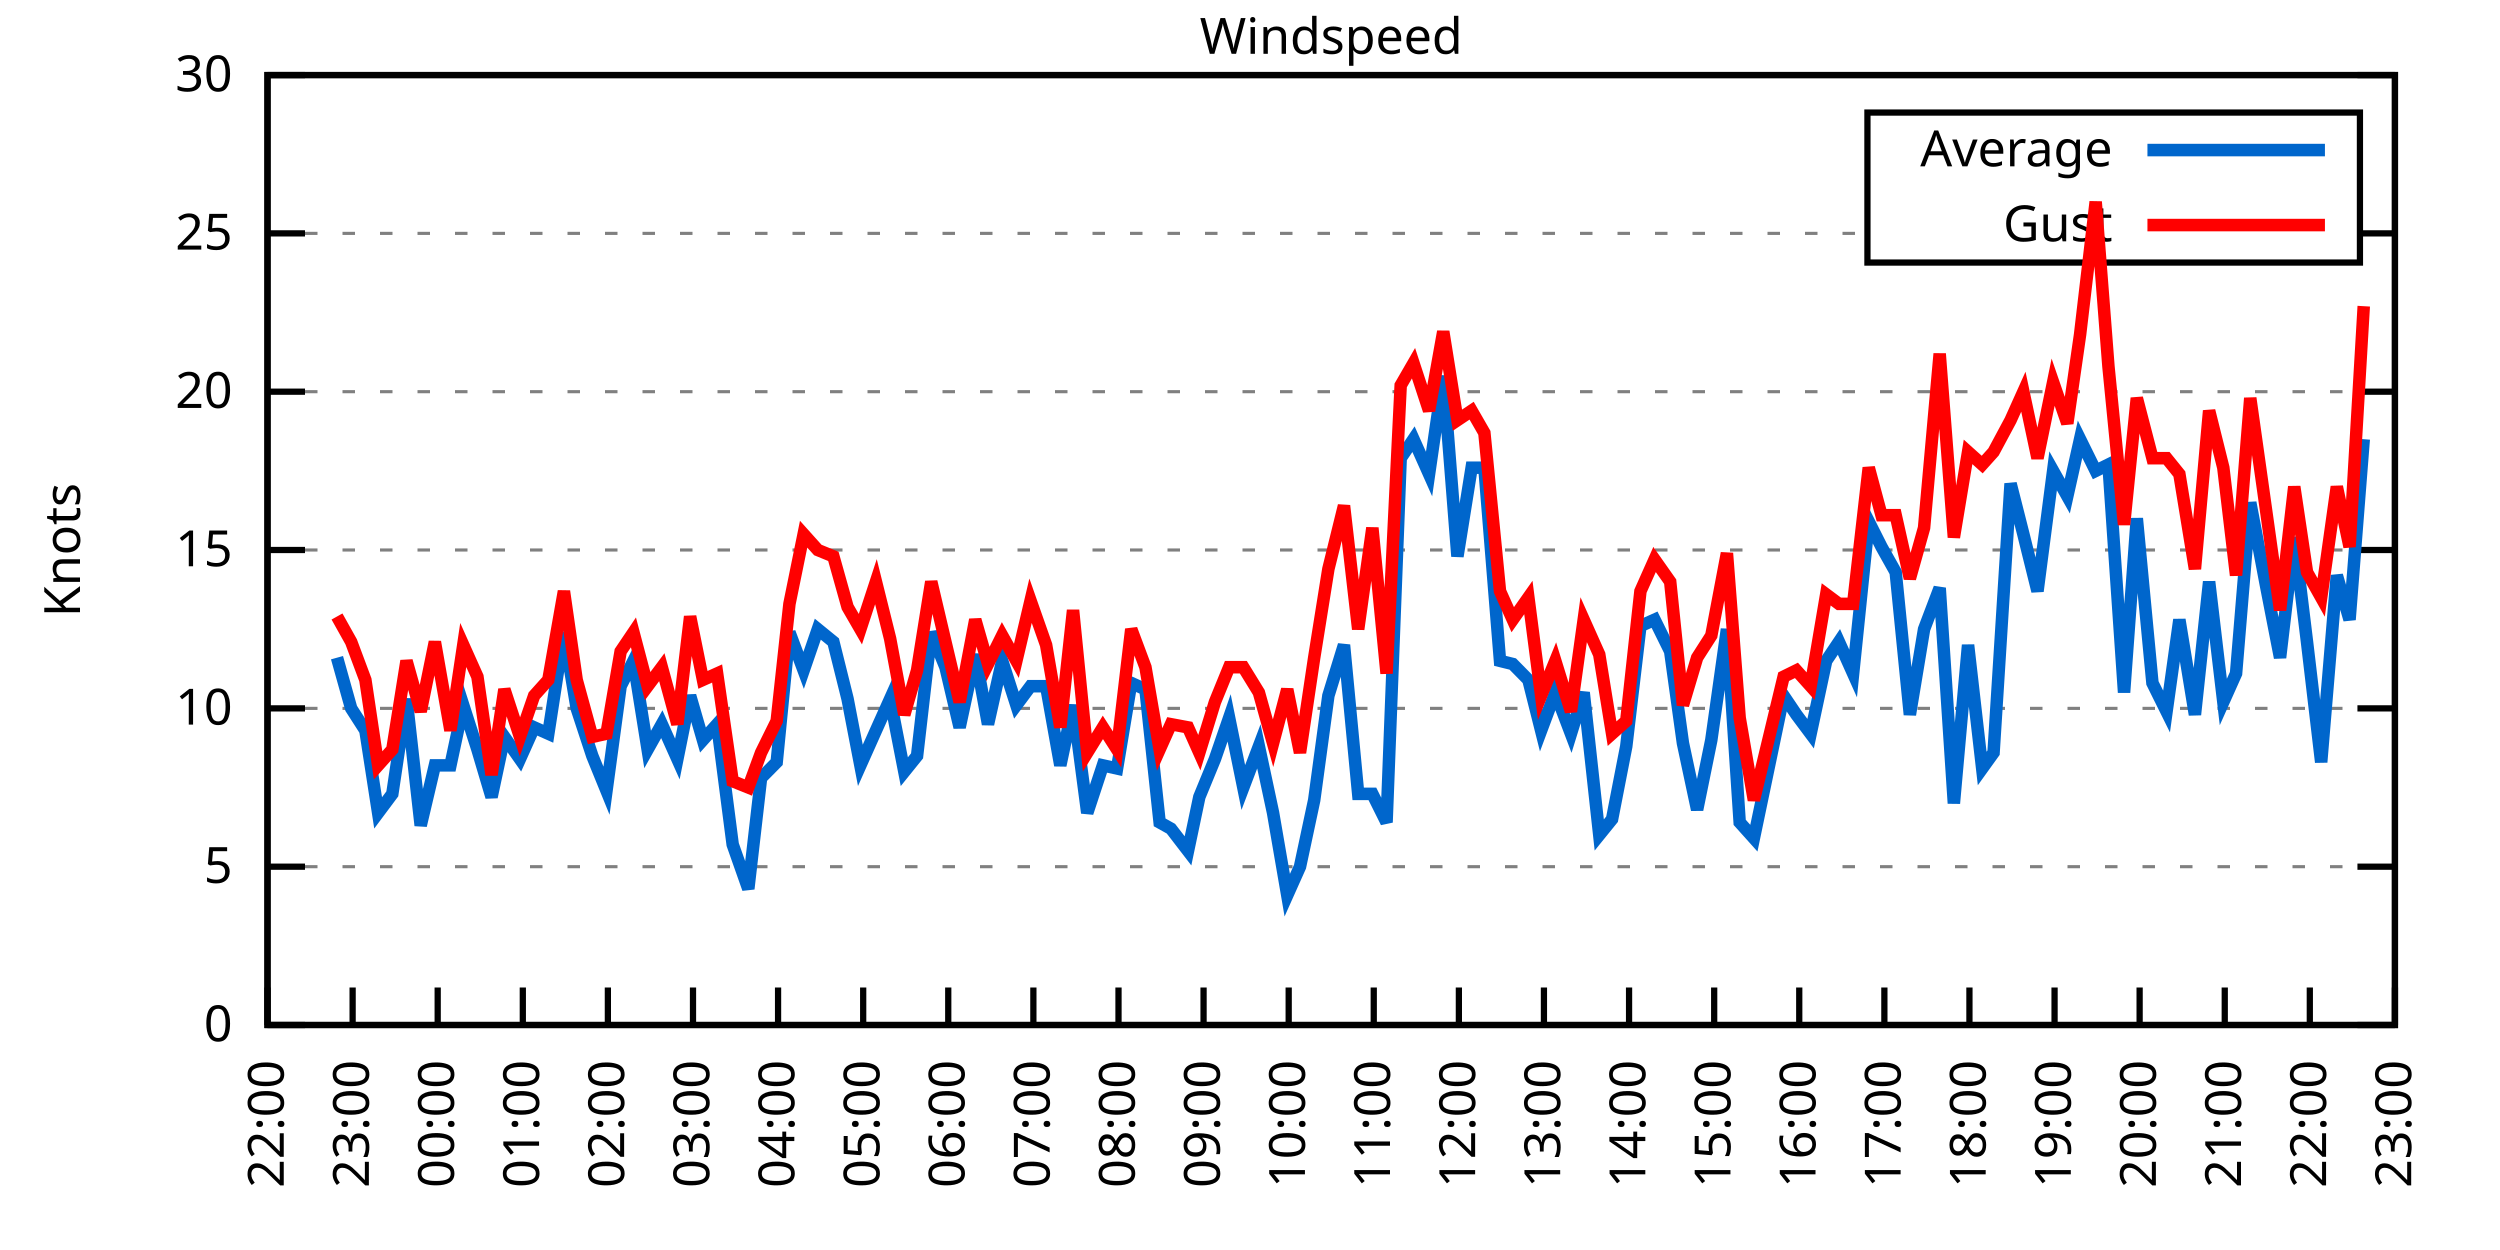
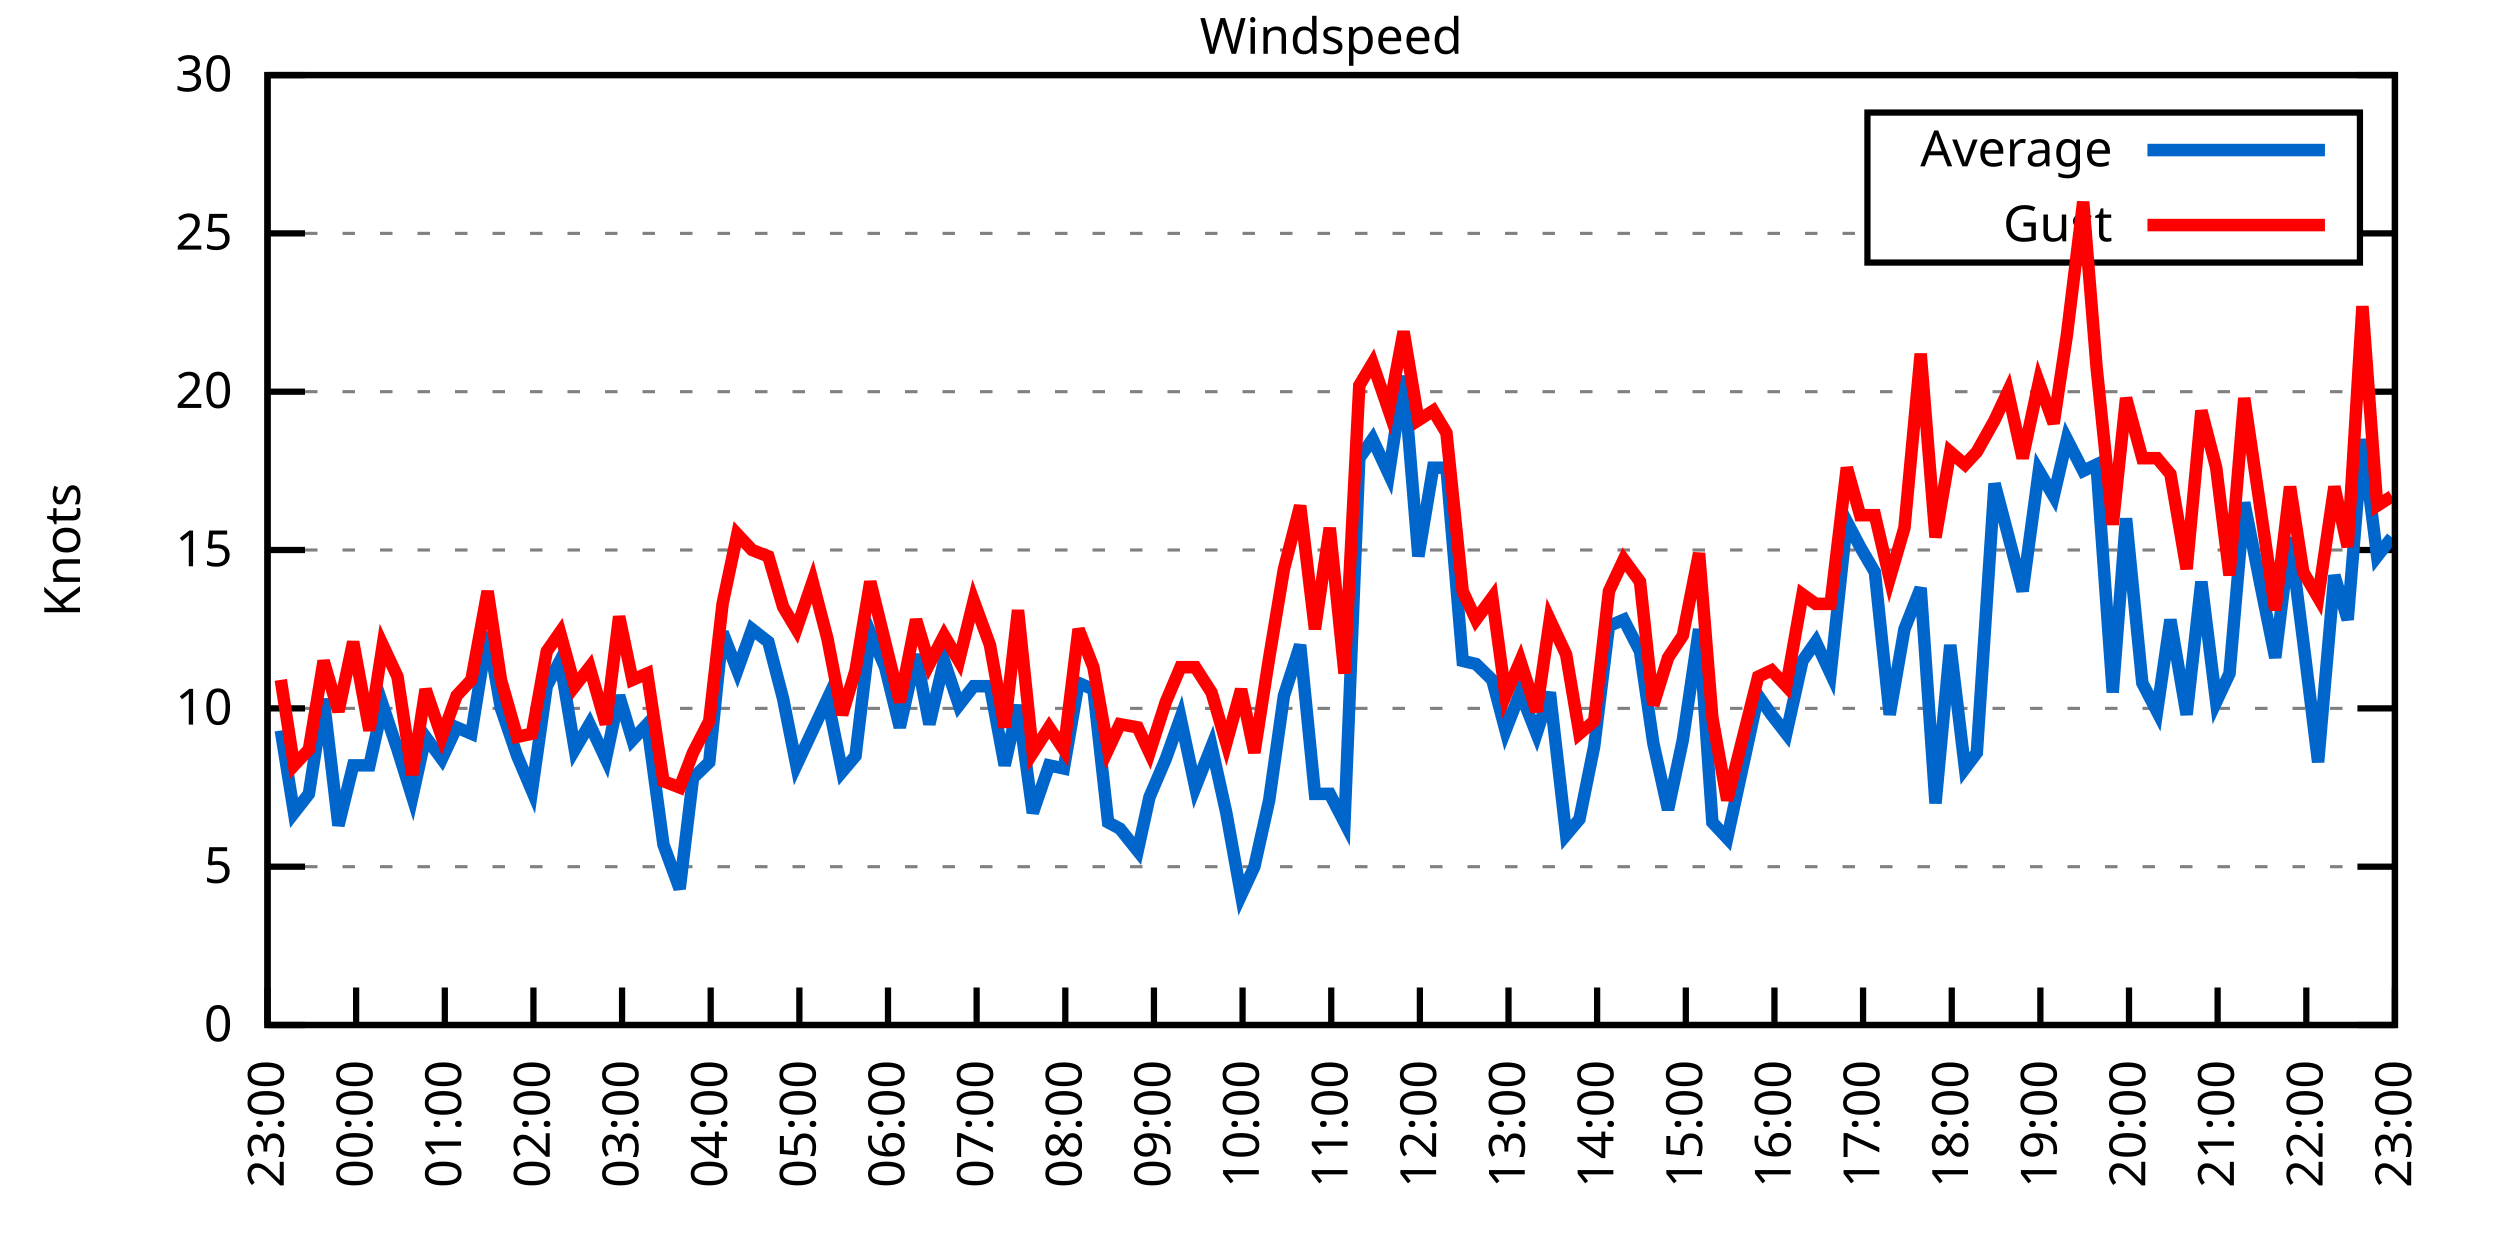
<svg xmlns="http://www.w3.org/2000/svg" xmlns:xlink="http://www.w3.org/1999/xlink" width="400" height="200" viewBox="0 0 400 200">
  <g id="gnuplot_canvas">
    <rect x="0" y="0" width="400" height="200" fill="none" />
    <defs>
      <circle id="gpDot" r="0.5" stroke-width="0.5" stroke="currentColor" />
      <path id="gpPt0" stroke-width="0.333" stroke="currentColor" d="M-1,0 h2 M0,-1 v2" />
      <path id="gpPt1" stroke-width="0.333" stroke="currentColor" d="M-1,-1 L1,1 M1,-1 L-1,1" />
      <path id="gpPt2" stroke-width="0.333" stroke="currentColor" d="M-1,0 L1,0 M0,-1 L0,1 M-1,-1 L1,1 M-1,1 L1,-1" />
      <rect id="gpPt3" stroke-width="0.333" stroke="currentColor" x="-1" y="-1" width="2" height="2" />
      <rect id="gpPt4" stroke-width="0.333" stroke="currentColor" fill="currentColor" x="-1" y="-1" width="2" height="2" />
      <circle id="gpPt5" stroke-width="0.333" stroke="currentColor" cx="0" cy="0" r="1" />
      <use xlink:href="#gpPt5" id="gpPt6" fill="currentColor" stroke="none" />
      <path id="gpPt7" stroke-width="0.333" stroke="currentColor" d="M0,-1.33 L-1.33,0.67 L1.33,0.67 z" />
      <use xlink:href="#gpPt7" id="gpPt8" fill="currentColor" stroke="none" />
      <use xlink:href="#gpPt7" id="gpPt9" stroke="currentColor" transform="rotate(180)" />
      <use xlink:href="#gpPt9" id="gpPt10" fill="currentColor" stroke="none" />
      <use xlink:href="#gpPt3" id="gpPt11" stroke="currentColor" transform="rotate(45)" />
      <use xlink:href="#gpPt11" id="gpPt12" fill="currentColor" stroke="none" />
      <path id="gpPt13" stroke-width="0.333" stroke="currentColor" d="M0,1.330 L1.265,0.411 L0.782,-1.067 L-0.782,-1.076 L-1.265,0.411 z" />
      <use xlink:href="#gpPt13" id="gpPt14" fill="currentColor" stroke="none" />
      <filter id="textbox" filterUnits="objectBoundingBox" x="0" y="0" height="1" width="1">
        <feFlood flood-color="white" flood-opacity="1" result="bgnd" />
        <feComposite in="SourceGraphic" in2="bgnd" operator="atop" />
      </filter>
      <filter id="greybox" filterUnits="objectBoundingBox" x="0" y="0" height="1" width="1">
        <feFlood flood-color="lightgrey" flood-opacity="1" result="grey" />
        <feComposite in="SourceGraphic" in2="grey" operator="atop" />
      </filter>
    </defs>
    <g fill="none" color="white" stroke="currentColor" stroke-width="1.00" stroke-linecap="butt" stroke-linejoin="miter">
</g>
    <g fill="none" color="black" stroke="currentColor" stroke-width="1.00" stroke-linecap="butt" stroke-linejoin="miter">
      <g stroke="none" shape-rendering="crispEdges">
        <polygon fill="rgb(255, 255, 255)" points="42.80,164.00 383.18,164.00 383.18,12.02 42.80,12.02 " />
      </g>
    </g>
    <g fill="none" color="black" stroke="currentColor" stroke-width="1.00" stroke-linecap="butt" stroke-linejoin="miter">
</g>
    <g fill="none" color="black" stroke="black" stroke-width="0.50" stroke-linecap="butt" stroke-linejoin="miter">
</g>
    <g fill="none" color="gray" stroke="currentColor" stroke-width="0.50" stroke-linecap="butt" stroke-linejoin="miter">
      <path stroke="gray" stroke-dasharray="2,4" class="gridline" d="M42.80,164.00 L383.19,164.00  " />
    </g>
    <g fill="none" color="gray" stroke="gray" stroke-width="1.00" stroke-linecap="butt" stroke-linejoin="miter">
</g>
    <g fill="none" color="black" stroke="currentColor" stroke-width="1.00" stroke-linecap="butt" stroke-linejoin="miter">
      <path stroke="black" d="M42.80,164.00 L48.80,164.00 M383.19,164.00 L377.19,164.00  " />
      <g transform="translate(37.20,166.60)" stroke="none" fill="black" font-family="Sans" font-size="8.00" text-anchor="end">
        <text>
          <tspan font-family="Sans"> 0</tspan>
        </text>
      </g>
    </g>
    <g fill="none" color="black" stroke="currentColor" stroke-width="1.00" stroke-linecap="butt" stroke-linejoin="miter">
</g>
    <g fill="none" color="black" stroke="black" stroke-width="0.50" stroke-linecap="butt" stroke-linejoin="miter">
</g>
    <g fill="none" color="gray" stroke="currentColor" stroke-width="0.50" stroke-linecap="butt" stroke-linejoin="miter">
      <path stroke="gray" stroke-dasharray="2,4" class="gridline" d="M42.80,138.67 L383.19,138.67  " />
    </g>
    <g fill="none" color="gray" stroke="gray" stroke-width="1.00" stroke-linecap="butt" stroke-linejoin="miter">
</g>
    <g fill="none" color="black" stroke="currentColor" stroke-width="1.00" stroke-linecap="butt" stroke-linejoin="miter">
      <path stroke="black" d="M42.80,138.67 L48.80,138.67 M383.19,138.67 L377.19,138.67  " />
      <g transform="translate(37.20,141.27)" stroke="none" fill="black" font-family="Sans" font-size="8.00" text-anchor="end">
        <text>
          <tspan font-family="Sans"> 5</tspan>
        </text>
      </g>
    </g>
    <g fill="none" color="black" stroke="currentColor" stroke-width="1.00" stroke-linecap="butt" stroke-linejoin="miter">
</g>
    <g fill="none" color="black" stroke="black" stroke-width="0.50" stroke-linecap="butt" stroke-linejoin="miter">
</g>
    <g fill="none" color="gray" stroke="currentColor" stroke-width="0.50" stroke-linecap="butt" stroke-linejoin="miter">
      <path stroke="gray" stroke-dasharray="2,4" class="gridline" d="M42.80,113.34 L383.19,113.34  " />
    </g>
    <g fill="none" color="gray" stroke="gray" stroke-width="1.00" stroke-linecap="butt" stroke-linejoin="miter">
</g>
    <g fill="none" color="black" stroke="currentColor" stroke-width="1.00" stroke-linecap="butt" stroke-linejoin="miter">
      <path stroke="black" d="M42.80,113.34 L48.80,113.34 M383.19,113.34 L377.19,113.34  " />
      <g transform="translate(37.20,115.94)" stroke="none" fill="black" font-family="Sans" font-size="8.00" text-anchor="end">
        <text>
          <tspan font-family="Sans"> 10</tspan>
        </text>
      </g>
    </g>
    <g fill="none" color="black" stroke="currentColor" stroke-width="1.00" stroke-linecap="butt" stroke-linejoin="miter">
</g>
    <g fill="none" color="black" stroke="black" stroke-width="0.50" stroke-linecap="butt" stroke-linejoin="miter">
</g>
    <g fill="none" color="gray" stroke="currentColor" stroke-width="0.50" stroke-linecap="butt" stroke-linejoin="miter">
      <path stroke="gray" stroke-dasharray="2,4" class="gridline" d="M42.80,88.00 L383.19,88.00  " />
    </g>
    <g fill="none" color="gray" stroke="gray" stroke-width="1.00" stroke-linecap="butt" stroke-linejoin="miter">
</g>
    <g fill="none" color="black" stroke="currentColor" stroke-width="1.00" stroke-linecap="butt" stroke-linejoin="miter">
      <path stroke="black" d="M42.80,88.00 L48.80,88.00 M383.19,88.00 L377.19,88.00  " />
      <g transform="translate(37.20,90.60)" stroke="none" fill="black" font-family="Sans" font-size="8.00" text-anchor="end">
        <text>
          <tspan font-family="Sans"> 15</tspan>
        </text>
      </g>
    </g>
    <g fill="none" color="black" stroke="currentColor" stroke-width="1.00" stroke-linecap="butt" stroke-linejoin="miter">
</g>
    <g fill="none" color="black" stroke="black" stroke-width="0.50" stroke-linecap="butt" stroke-linejoin="miter">
</g>
    <g fill="none" color="gray" stroke="currentColor" stroke-width="0.50" stroke-linecap="butt" stroke-linejoin="miter">
      <path stroke="gray" stroke-dasharray="2,4" class="gridline" d="M42.80,62.67 L383.19,62.67  " />
    </g>
    <g fill="none" color="gray" stroke="gray" stroke-width="1.00" stroke-linecap="butt" stroke-linejoin="miter">
</g>
    <g fill="none" color="black" stroke="currentColor" stroke-width="1.00" stroke-linecap="butt" stroke-linejoin="miter">
      <path stroke="black" d="M42.80,62.67 L48.80,62.67 M383.19,62.67 L377.19,62.67  " />
      <g transform="translate(37.20,65.27)" stroke="none" fill="black" font-family="Sans" font-size="8.00" text-anchor="end">
        <text>
          <tspan font-family="Sans"> 20</tspan>
        </text>
      </g>
    </g>
    <g fill="none" color="black" stroke="currentColor" stroke-width="1.00" stroke-linecap="butt" stroke-linejoin="miter">
</g>
    <g fill="none" color="black" stroke="black" stroke-width="0.50" stroke-linecap="butt" stroke-linejoin="miter">
</g>
    <g fill="none" color="gray" stroke="currentColor" stroke-width="0.50" stroke-linecap="butt" stroke-linejoin="miter">
      <path stroke="gray" stroke-dasharray="2,4" class="gridline" d="M42.80,37.34 L298.79,37.34 M377.59,37.34 L383.19,37.34  " />
    </g>
    <g fill="none" color="gray" stroke="gray" stroke-width="1.00" stroke-linecap="butt" stroke-linejoin="miter">
</g>
    <g fill="none" color="black" stroke="currentColor" stroke-width="1.00" stroke-linecap="butt" stroke-linejoin="miter">
      <path stroke="black" d="M42.80,37.34 L48.80,37.34 M383.19,37.34 L377.19,37.34  " />
      <g transform="translate(37.20,39.94)" stroke="none" fill="black" font-family="Sans" font-size="8.00" text-anchor="end">
        <text>
          <tspan font-family="Sans"> 25</tspan>
        </text>
      </g>
    </g>
    <g fill="none" color="black" stroke="currentColor" stroke-width="1.00" stroke-linecap="butt" stroke-linejoin="miter">
</g>
    <g fill="none" color="black" stroke="black" stroke-width="0.50" stroke-linecap="butt" stroke-linejoin="miter">
</g>
    <g fill="none" color="gray" stroke="currentColor" stroke-width="0.50" stroke-linecap="butt" stroke-linejoin="miter">
      <path stroke="gray" stroke-dasharray="2,4" class="gridline" d="M42.80,12.01 L383.19,12.01  " />
    </g>
    <g fill="none" color="gray" stroke="gray" stroke-width="1.00" stroke-linecap="butt" stroke-linejoin="miter">
</g>
    <g fill="none" color="black" stroke="currentColor" stroke-width="1.00" stroke-linecap="butt" stroke-linejoin="miter">
      <path stroke="black" d="M42.80,12.01 L48.80,12.01 M383.19,12.01 L377.19,12.01  " />
      <g transform="translate(37.20,14.61)" stroke="none" fill="black" font-family="Sans" font-size="8.00" text-anchor="end">
        <text>
          <tspan font-family="Sans"> 30</tspan>
        </text>
      </g>
    </g>
    <g fill="none" color="black" stroke="currentColor" stroke-width="1.00" stroke-linecap="butt" stroke-linejoin="miter">
      <path stroke="black" d="M42.80,164.00 L42.80,158.00  " />
      <g transform="translate(45.40,169.60) rotate(270.00)" stroke="none" fill="black" font-family="Sans" font-size="8.00" text-anchor="end">
        <text>
-           <tspan font-family="Sans">22:00</tspan>
-         </text>
-       </g>
-     </g>
-     <g fill="none" color="black" stroke="currentColor" stroke-width="1.00" stroke-linecap="butt" stroke-linejoin="miter">
-       <path stroke="black" d="M56.42,164.00 L56.42,158.00  " />
-       <g transform="translate(59.02,169.60) rotate(270.00)" stroke="none" fill="black" font-family="Sans" font-size="8.00" text-anchor="end">
-         <text>
          <tspan font-family="Sans">23:00</tspan>
        </text>
      </g>
    </g>
    <g fill="none" color="black" stroke="currentColor" stroke-width="1.00" stroke-linecap="butt" stroke-linejoin="miter">
-       <path stroke="black" d="M70.03,164.00 L70.03,158.00  " />
-       <g transform="translate(72.63,169.60) rotate(270.00)" stroke="none" fill="black" font-family="Sans" font-size="8.00" text-anchor="end">
+       <path stroke="black" d="M56.98,164.00 L56.98,158.00  " />
+       <g transform="translate(59.58,169.60) rotate(270.00)" stroke="none" fill="black" font-family="Sans" font-size="8.00" text-anchor="end">
        <text>
          <tspan font-family="Sans">00:00</tspan>
        </text>
      </g>
    </g>
    <g fill="none" color="black" stroke="currentColor" stroke-width="1.00" stroke-linecap="butt" stroke-linejoin="miter">
-       <path stroke="black" d="M83.65,164.00 L83.65,158.00  " />
-       <g transform="translate(86.25,169.60) rotate(270.00)" stroke="none" fill="black" font-family="Sans" font-size="8.00" text-anchor="end">
+       <path stroke="black" d="M71.17,164.00 L71.17,158.00  " />
+       <g transform="translate(73.77,169.60) rotate(270.00)" stroke="none" fill="black" font-family="Sans" font-size="8.00" text-anchor="end">
        <text>
          <tspan font-family="Sans">01:00</tspan>
        </text>
      </g>
    </g>
    <g fill="none" color="black" stroke="currentColor" stroke-width="1.00" stroke-linecap="butt" stroke-linejoin="miter">
-       <path stroke="black" d="M97.26,164.00 L97.26,158.00  " />
-       <g transform="translate(99.86,169.60) rotate(270.00)" stroke="none" fill="black" font-family="Sans" font-size="8.00" text-anchor="end">
+       <path stroke="black" d="M85.35,164.00 L85.35,158.00  " />
+       <g transform="translate(87.95,169.60) rotate(270.00)" stroke="none" fill="black" font-family="Sans" font-size="8.00" text-anchor="end">
        <text>
          <tspan font-family="Sans">02:00</tspan>
        </text>
      </g>
    </g>
    <g fill="none" color="black" stroke="currentColor" stroke-width="1.00" stroke-linecap="butt" stroke-linejoin="miter">
-       <path stroke="black" d="M110.88,164.00 L110.88,158.00  " />
-       <g transform="translate(113.48,169.60) rotate(270.00)" stroke="none" fill="black" font-family="Sans" font-size="8.00" text-anchor="end">
+       <path stroke="black" d="M99.53,164.00 L99.53,158.00  " />
+       <g transform="translate(102.13,169.60) rotate(270.00)" stroke="none" fill="black" font-family="Sans" font-size="8.00" text-anchor="end">
        <text>
          <tspan font-family="Sans">03:00</tspan>
        </text>
      </g>
    </g>
    <g fill="none" color="black" stroke="currentColor" stroke-width="1.00" stroke-linecap="butt" stroke-linejoin="miter">
-       <path stroke="black" d="M124.49,164.00 L124.49,158.00  " />
-       <g transform="translate(127.09,169.60) rotate(270.00)" stroke="none" fill="black" font-family="Sans" font-size="8.00" text-anchor="end">
+       <path stroke="black" d="M113.71,164.00 L113.71,158.00  " />
+       <g transform="translate(116.31,169.60) rotate(270.00)" stroke="none" fill="black" font-family="Sans" font-size="8.00" text-anchor="end">
        <text>
          <tspan font-family="Sans">04:00</tspan>
        </text>
      </g>
    </g>
    <g fill="none" color="black" stroke="currentColor" stroke-width="1.00" stroke-linecap="butt" stroke-linejoin="miter">
-       <path stroke="black" d="M138.11,164.00 L138.11,158.00  " />
-       <g transform="translate(140.71,169.60) rotate(270.00)" stroke="none" fill="black" font-family="Sans" font-size="8.00" text-anchor="end">
+       <path stroke="black" d="M127.90,164.00 L127.90,158.00  " />
+       <g transform="translate(130.50,169.60) rotate(270.00)" stroke="none" fill="black" font-family="Sans" font-size="8.00" text-anchor="end">
        <text>
          <tspan font-family="Sans">05:00</tspan>
        </text>
      </g>
    </g>
    <g fill="none" color="black" stroke="currentColor" stroke-width="1.00" stroke-linecap="butt" stroke-linejoin="miter">
-       <path stroke="black" d="M151.72,164.00 L151.72,158.00  " />
-       <g transform="translate(154.32,169.60) rotate(270.00)" stroke="none" fill="black" font-family="Sans" font-size="8.00" text-anchor="end">
+       <path stroke="black" d="M142.08,164.00 L142.08,158.00  " />
+       <g transform="translate(144.68,169.60) rotate(270.00)" stroke="none" fill="black" font-family="Sans" font-size="8.00" text-anchor="end">
        <text>
          <tspan font-family="Sans">06:00</tspan>
        </text>
      </g>
    </g>
    <g fill="none" color="black" stroke="currentColor" stroke-width="1.00" stroke-linecap="butt" stroke-linejoin="miter">
-       <path stroke="black" d="M165.34,164.00 L165.34,158.00  " />
-       <g transform="translate(167.94,169.60) rotate(270.00)" stroke="none" fill="black" font-family="Sans" font-size="8.00" text-anchor="end">
+       <path stroke="black" d="M156.26,164.00 L156.26,158.00  " />
+       <g transform="translate(158.86,169.60) rotate(270.00)" stroke="none" fill="black" font-family="Sans" font-size="8.00" text-anchor="end">
        <text>
          <tspan font-family="Sans">07:00</tspan>
        </text>
      </g>
    </g>
    <g fill="none" color="black" stroke="currentColor" stroke-width="1.00" stroke-linecap="butt" stroke-linejoin="miter">
-       <path stroke="black" d="M178.96,164.00 L178.96,158.00  " />
-       <g transform="translate(181.56,169.60) rotate(270.00)" stroke="none" fill="black" font-family="Sans" font-size="8.00" text-anchor="end">
+       <path stroke="black" d="M170.45,164.00 L170.45,158.00  " />
+       <g transform="translate(173.05,169.60) rotate(270.00)" stroke="none" fill="black" font-family="Sans" font-size="8.00" text-anchor="end">
        <text>
          <tspan font-family="Sans">08:00</tspan>
        </text>
      </g>
    </g>
    <g fill="none" color="black" stroke="currentColor" stroke-width="1.00" stroke-linecap="butt" stroke-linejoin="miter">
-       <path stroke="black" d="M192.57,164.00 L192.57,158.00  " />
-       <g transform="translate(195.17,169.60) rotate(270.00)" stroke="none" fill="black" font-family="Sans" font-size="8.00" text-anchor="end">
+       <path stroke="black" d="M184.63,164.00 L184.63,158.00  " />
+       <g transform="translate(187.23,169.60) rotate(270.00)" stroke="none" fill="black" font-family="Sans" font-size="8.00" text-anchor="end">
        <text>
          <tspan font-family="Sans">09:00</tspan>
        </text>
      </g>
    </g>
    <g fill="none" color="black" stroke="currentColor" stroke-width="1.00" stroke-linecap="butt" stroke-linejoin="miter">
-       <path stroke="black" d="M206.19,164.00 L206.19,158.00  " />
-       <g transform="translate(208.79,169.60) rotate(270.00)" stroke="none" fill="black" font-family="Sans" font-size="8.00" text-anchor="end">
+       <path stroke="black" d="M198.81,164.00 L198.81,158.00  " />
+       <g transform="translate(201.41,169.60) rotate(270.00)" stroke="none" fill="black" font-family="Sans" font-size="8.00" text-anchor="end">
        <text>
          <tspan font-family="Sans">10:00</tspan>
        </text>
      </g>
    </g>
    <g fill="none" color="black" stroke="currentColor" stroke-width="1.00" stroke-linecap="butt" stroke-linejoin="miter">
-       <path stroke="black" d="M219.80,164.00 L219.80,158.00  " />
-       <g transform="translate(222.40,169.60) rotate(270.00)" stroke="none" fill="black" font-family="Sans" font-size="8.00" text-anchor="end">
+       <path stroke="black" d="M213.00,164.00 L213.00,158.00  " />
+       <g transform="translate(215.60,169.60) rotate(270.00)" stroke="none" fill="black" font-family="Sans" font-size="8.00" text-anchor="end">
        <text>
          <tspan font-family="Sans">11:00</tspan>
        </text>
      </g>
    </g>
    <g fill="none" color="black" stroke="currentColor" stroke-width="1.00" stroke-linecap="butt" stroke-linejoin="miter">
-       <path stroke="black" d="M233.42,164.00 L233.42,158.00  " />
-       <g transform="translate(236.02,169.60) rotate(270.00)" stroke="none" fill="black" font-family="Sans" font-size="8.00" text-anchor="end">
+       <path stroke="black" d="M227.18,164.00 L227.18,158.00  " />
+       <g transform="translate(229.78,169.60) rotate(270.00)" stroke="none" fill="black" font-family="Sans" font-size="8.00" text-anchor="end">
        <text>
          <tspan font-family="Sans">12:00</tspan>
        </text>
      </g>
    </g>
    <g fill="none" color="black" stroke="currentColor" stroke-width="1.00" stroke-linecap="butt" stroke-linejoin="miter">
-       <path stroke="black" d="M247.03,164.00 L247.03,158.00  " />
-       <g transform="translate(249.63,169.60) rotate(270.00)" stroke="none" fill="black" font-family="Sans" font-size="8.00" text-anchor="end">
+       <path stroke="black" d="M241.36,164.00 L241.36,158.00  " />
+       <g transform="translate(243.96,169.60) rotate(270.00)" stroke="none" fill="black" font-family="Sans" font-size="8.00" text-anchor="end">
        <text>
          <tspan font-family="Sans">13:00</tspan>
        </text>
      </g>
    </g>
    <g fill="none" color="black" stroke="currentColor" stroke-width="1.00" stroke-linecap="butt" stroke-linejoin="miter">
-       <path stroke="black" d="M260.65,164.00 L260.65,158.00  " />
-       <g transform="translate(263.25,169.60) rotate(270.00)" stroke="none" fill="black" font-family="Sans" font-size="8.00" text-anchor="end">
+       <path stroke="black" d="M255.54,164.00 L255.54,158.00  " />
+       <g transform="translate(258.14,169.60) rotate(270.00)" stroke="none" fill="black" font-family="Sans" font-size="8.00" text-anchor="end">
        <text>
          <tspan font-family="Sans">14:00</tspan>
        </text>
      </g>
    </g>
    <g fill="none" color="black" stroke="currentColor" stroke-width="1.00" stroke-linecap="butt" stroke-linejoin="miter">
-       <path stroke="black" d="M274.27,164.00 L274.27,158.00  " />
-       <g transform="translate(276.87,169.60) rotate(270.00)" stroke="none" fill="black" font-family="Sans" font-size="8.00" text-anchor="end">
+       <path stroke="black" d="M269.73,164.00 L269.73,158.00  " />
+       <g transform="translate(272.33,169.60) rotate(270.00)" stroke="none" fill="black" font-family="Sans" font-size="8.00" text-anchor="end">
        <text>
          <tspan font-family="Sans">15:00</tspan>
        </text>
      </g>
    </g>
    <g fill="none" color="black" stroke="currentColor" stroke-width="1.00" stroke-linecap="butt" stroke-linejoin="miter">
-       <path stroke="black" d="M287.88,164.00 L287.88,158.00  " />
-       <g transform="translate(290.48,169.60) rotate(270.00)" stroke="none" fill="black" font-family="Sans" font-size="8.00" text-anchor="end">
+       <path stroke="black" d="M283.91,164.00 L283.91,158.00  " />
+       <g transform="translate(286.51,169.60) rotate(270.00)" stroke="none" fill="black" font-family="Sans" font-size="8.00" text-anchor="end">
        <text>
          <tspan font-family="Sans">16:00</tspan>
        </text>
      </g>
    </g>
    <g fill="none" color="black" stroke="currentColor" stroke-width="1.00" stroke-linecap="butt" stroke-linejoin="miter">
-       <path stroke="black" d="M301.50,164.00 L301.50,158.00  " />
-       <g transform="translate(304.10,169.60) rotate(270.00)" stroke="none" fill="black" font-family="Sans" font-size="8.00" text-anchor="end">
+       <path stroke="black" d="M298.09,164.00 L298.09,158.00  " />
+       <g transform="translate(300.69,169.60) rotate(270.00)" stroke="none" fill="black" font-family="Sans" font-size="8.00" text-anchor="end">
        <text>
          <tspan font-family="Sans">17:00</tspan>
        </text>
      </g>
    </g>
    <g fill="none" color="black" stroke="currentColor" stroke-width="1.00" stroke-linecap="butt" stroke-linejoin="miter">
-       <path stroke="black" d="M315.11,164.00 L315.11,158.00  " />
-       <g transform="translate(317.71,169.60) rotate(270.00)" stroke="none" fill="black" font-family="Sans" font-size="8.00" text-anchor="end">
+       <path stroke="black" d="M312.28,164.00 L312.28,158.00  " />
+       <g transform="translate(314.88,169.60) rotate(270.00)" stroke="none" fill="black" font-family="Sans" font-size="8.00" text-anchor="end">
        <text>
          <tspan font-family="Sans">18:00</tspan>
        </text>
      </g>
    </g>
    <g fill="none" color="black" stroke="currentColor" stroke-width="1.00" stroke-linecap="butt" stroke-linejoin="miter">
-       <path stroke="black" d="M328.73,164.00 L328.73,158.00  " />
-       <g transform="translate(331.33,169.60) rotate(270.00)" stroke="none" fill="black" font-family="Sans" font-size="8.00" text-anchor="end">
+       <path stroke="black" d="M326.46,164.00 L326.46,158.00  " />
+       <g transform="translate(329.06,169.60) rotate(270.00)" stroke="none" fill="black" font-family="Sans" font-size="8.00" text-anchor="end">
        <text>
          <tspan font-family="Sans">19:00</tspan>
        </text>
      </g>
    </g>
    <g fill="none" color="black" stroke="currentColor" stroke-width="1.00" stroke-linecap="butt" stroke-linejoin="miter">
-       <path stroke="black" d="M342.34,164.00 L342.34,158.00  " />
-       <g transform="translate(344.94,169.60) rotate(270.00)" stroke="none" fill="black" font-family="Sans" font-size="8.00" text-anchor="end">
+       <path stroke="black" d="M340.64,164.00 L340.64,158.00  " />
+       <g transform="translate(343.24,169.60) rotate(270.00)" stroke="none" fill="black" font-family="Sans" font-size="8.00" text-anchor="end">
        <text>
          <tspan font-family="Sans">20:00</tspan>
        </text>
      </g>
    </g>
    <g fill="none" color="black" stroke="currentColor" stroke-width="1.00" stroke-linecap="butt" stroke-linejoin="miter">
-       <path stroke="black" d="M355.96,164.00 L355.96,158.00  " />
-       <g transform="translate(358.56,169.60) rotate(270.00)" stroke="none" fill="black" font-family="Sans" font-size="8.00" text-anchor="end">
+       <path stroke="black" d="M354.82,164.00 L354.82,158.00  " />
+       <g transform="translate(357.42,169.60) rotate(270.00)" stroke="none" fill="black" font-family="Sans" font-size="8.00" text-anchor="end">
        <text>
          <tspan font-family="Sans">21:00</tspan>
        </text>
      </g>
    </g>
    <g fill="none" color="black" stroke="currentColor" stroke-width="1.00" stroke-linecap="butt" stroke-linejoin="miter">
-       <path stroke="black" d="M369.57,164.00 L369.57,158.00  " />
-       <g transform="translate(372.17,169.60) rotate(270.00)" stroke="none" fill="black" font-family="Sans" font-size="8.00" text-anchor="end">
+       <path stroke="black" d="M369.01,164.00 L369.01,158.00  " />
+       <g transform="translate(371.61,169.60) rotate(270.00)" stroke="none" fill="black" font-family="Sans" font-size="8.00" text-anchor="end">
        <text>
          <tspan font-family="Sans">22:00</tspan>
        </text>
      </g>
    </g>
    <g fill="none" color="black" stroke="currentColor" stroke-width="1.00" stroke-linecap="butt" stroke-linejoin="miter">
      <path stroke="black" d="M383.19,164.00 L383.19,158.00  " />
      <g transform="translate(385.79,169.60) rotate(270.00)" stroke="none" fill="black" font-family="Sans" font-size="8.00" text-anchor="end">
        <text>
          <tspan font-family="Sans">23:00</tspan>
        </text>
      </g>
    </g>
    <g fill="none" color="black" stroke="currentColor" stroke-width="1.00" stroke-linecap="butt" stroke-linejoin="miter">
</g>
    <g fill="none" color="black" stroke="currentColor" stroke-width="1.00" stroke-linecap="butt" stroke-linejoin="miter">
      <path stroke="black" d="M42.80,12.01 L42.80,164.00 L383.19,164.00 L383.19,12.01 L42.80,12.01 Z  " />
    </g>
    <g fill="none" color="black" stroke="currentColor" stroke-width="1.00" stroke-linecap="butt" stroke-linejoin="miter">
</g>
    <g fill="none" color="black" stroke="currentColor" stroke-width="1.00" stroke-linecap="butt" stroke-linejoin="miter">
      <path stroke="black" d="M298.79,42.01 L298.79,18.01 L377.59,18.01 L377.59,42.01 L298.79,42.01 Z  " />
    </g>
    <g id="Windspeed_plot_1">
      <g fill="none" color="white" stroke="black" stroke-width="2.00" stroke-linecap="butt" stroke-linejoin="miter">
</g>
      <g fill="none" color="black" stroke="currentColor" stroke-width="2.00" stroke-linecap="butt" stroke-linejoin="miter">
        <g transform="translate(337.99,26.61)" stroke="none" fill="black" font-family="Sans" font-size="8.00" text-anchor="end">
          <text>
            <tspan font-family="Sans">Average</tspan>
          </text>
        </g>
      </g>
      <g fill="none" color="black" stroke="currentColor" stroke-width="2.00" stroke-linecap="butt" stroke-linejoin="miter">
-         <path stroke="rgb(  0, 102, 204)" d="M343.59,24.01 L371.99,24.01 M53.92,105.23 L56.19,113.34 L58.46,116.88 L60.50,130.06 L62.77,127.02 L65.04,111.82   L67.31,132.08 L69.58,122.46 L72.07,122.46 L74.12,112.83 L76.39,119.92 L78.65,127.52 L80.70,117.90 L83.19,121.44   L85.46,116.38 L87.73,117.39 L90.23,101.18 L92.27,113.34 L94.77,120.94 L97.04,126.51 L99.30,109.79 L101.35,105.74   L103.62,119.92 L105.89,115.87 L108.38,121.44 L110.42,111.31 L112.47,118.40 L114.74,115.87 L117.23,135.12 L119.73,142.21   L121.77,124.48 L124.27,121.95 L126.31,101.18 L128.58,107.26 L130.85,100.67 L133.34,102.70 L135.61,111.82 L137.66,122.46   L140.15,116.88 L142.42,111.82 L144.69,123.47 L146.73,120.94 L149.00,101.18 L151.27,106.75 L153.54,116.38 L156.04,104.72   L158.08,115.87 L160.35,105.74 L162.62,112.83 L164.89,109.79 L167.38,109.79 L169.65,122.46 L171.69,112.83 L173.96,130.06   L176.46,122.46 L178.73,122.96 L181.00,109.28 L183.27,110.30 L185.54,131.58 L187.35,132.59 L190.08,136.14 L191.89,127.52   L194.39,121.44 L196.66,114.86 L198.93,126.00 L201.42,119.42 L203.69,130.06 L205.96,143.23 L208.00,138.67 L210.27,128.03   L212.54,111.31 L215.04,103.20 L217.31,127.02 L219.58,127.02 L221.85,131.58 L224.11,73.31 L226.16,70.27 L228.65,75.85   L230.92,60.14 L233.19,89.02 L235.46,74.83 L237.50,74.83 L240.00,105.74 L242.04,106.24 L244.54,108.78 L246.58,116.88   L248.85,110.80 L251.35,117.39 L253.39,110.80 L255.88,133.60 L257.93,131.07 L260.20,119.42 L262.47,100.16 L264.73,99.15   L267.23,104.22 L269.27,118.91 L271.54,129.55 L273.81,118.40 L276.31,100.67 L278.35,131.58 L280.62,134.11 L285.38,111.31   L287.43,114.35 L289.70,117.39 L292.19,105.74 L294.23,102.70 L296.50,107.76 L299.00,83.45 L301.04,87.50 L303.31,91.55   L305.58,114.35 L307.85,100.67 L310.35,94.08 L312.62,128.54 L314.89,103.20 L317.15,122.96 L318.97,120.43 L321.69,77.37   L323.74,85.47 L326.00,94.59 L328.50,75.34 L330.77,79.39 L332.81,70.27 L335.31,75.34 L337.35,74.33 L339.85,110.80   L341.89,82.94 L344.39,109.28 L346.65,113.84 L348.70,99.15 L351.19,114.35 L353.46,93.07 L355.73,112.32 L357.77,107.76   L360.04,80.41 L362.54,93.58 L364.81,105.23 L367.08,85.98 L369.12,102.70 L371.39,121.95 L373.89,92.06 L375.93,99.15   L378.20,70.27  " />
+         <path stroke="rgb(  0, 102, 204)" d="M343.59,24.01 L371.99,24.01 M44.93,116.88 L47.05,130.06 L49.42,127.02 L51.78,111.82 L54.15,132.08 L56.51,122.46   L59.11,122.46 L61.24,112.83 L63.60,119.92 L65.97,127.52 L68.09,117.90 L70.69,121.44 L73.06,116.38 L75.42,117.39   L78.02,101.18 L80.15,113.34 L82.75,120.94 L85.11,126.51 L87.48,109.79 L89.60,105.74 L91.97,119.92 L94.33,115.87   L96.93,121.44 L99.06,111.31 L101.19,118.40 L103.55,115.87 L106.15,135.12 L108.75,142.21 L110.88,124.48 L113.48,121.95   L115.61,101.18 L117.97,107.26 L120.33,100.67 L122.93,102.70 L125.30,111.82 L127.42,122.46 L130.02,116.88 L132.39,111.82   L134.75,123.47 L136.88,120.94 L139.24,101.18 L141.61,106.75 L143.97,116.38 L146.57,104.72 L148.70,115.87 L151.06,105.74   L153.43,112.83 L155.79,109.79 L158.39,109.79 L160.75,122.46 L162.88,112.83 L165.25,130.06 L167.85,122.46 L170.21,122.96   L172.57,109.28 L174.94,110.30 L177.30,131.58 L179.19,132.59 L182.03,136.14 L183.92,127.52 L186.52,121.44 L188.88,114.86   L191.25,126.00 L193.85,119.42 L196.21,130.06 L198.58,143.23 L200.70,138.67 L203.07,128.03 L205.43,111.31 L208.03,103.20   L210.39,127.02 L212.76,127.02 L215.12,131.58 L217.49,73.31 L219.61,70.27 L222.21,75.85 L224.58,60.14 L226.94,89.02   L229.31,74.83 L231.43,74.83 L234.03,105.74 L236.16,106.24 L238.76,108.78 L240.89,116.88 L243.25,110.80 L245.85,117.39   L247.98,110.80 L250.58,133.60 L252.71,131.07 L255.07,119.42 L257.43,100.16 L259.80,99.15 L262.40,104.22 L264.53,118.91   L266.89,129.55 L269.25,118.40 L271.85,100.67 L273.98,131.58 L276.35,134.11 L281.31,111.31 L283.44,114.35 L285.80,117.39   L288.40,105.74 L290.53,102.70 L292.89,107.76 L295.49,83.45 L297.62,87.50 L299.98,91.55 L302.35,114.35 L304.71,100.67   L307.31,94.08 L309.68,128.54 L312.04,103.20 L314.40,122.96 L316.29,120.43 L319.13,77.37 L321.26,85.47 L323.62,94.59   L326.22,75.34 L328.59,79.39 L330.71,70.27 L333.31,75.34 L335.44,74.33 L338.04,110.80 L340.17,82.94 L342.77,109.28   L345.13,113.84 L347.26,99.15 L349.86,114.35 L352.22,93.07 L354.59,112.32 L356.72,107.76 L359.08,80.41 L361.68,93.58   L364.04,105.23 L366.41,85.98 L368.53,102.70 L370.90,121.95 L373.50,92.06 L375.63,99.15 L377.99,70.27 L380.35,89.02   L382.72,85.98  " />
      </g>
    </g>
    <g id="Windspeed_plot_2">
      <g fill="none" color="black" stroke="currentColor" stroke-width="2.00" stroke-linecap="butt" stroke-linejoin="miter">
        <g transform="translate(337.99,38.61)" stroke="none" fill="black" font-family="Sans" font-size="8.00" text-anchor="end">
          <text>
            <tspan font-family="Sans">Gust</tspan>
          </text>
        </g>
      </g>
      <g fill="none" color="black" stroke="currentColor" stroke-width="2.00" stroke-linecap="butt" stroke-linejoin="miter">
-         <path stroke="rgb(255,   0,   0)" d="M343.59,36.01 L371.99,36.01 M53.92,98.64 L56.19,102.70 L58.46,108.78 L60.50,122.46 L62.77,119.92 L65.04,105.74   L67.31,113.84 L69.58,102.70 L72.07,116.88 L74.12,103.20 L76.39,108.27 L78.65,123.98 L80.70,110.30 L83.19,117.90   L85.46,111.31 L87.73,108.78 L90.23,94.59 L92.27,108.78 L94.77,117.90 L97.04,117.39 L99.30,104.22 L101.35,101.18   L103.62,109.79 L105.89,106.75 L108.38,115.87 L110.42,98.64 L112.47,108.78 L114.74,107.76 L117.23,124.99 L119.73,126.00   L121.77,120.43 L124.27,115.36 L126.31,96.62 L128.58,85.47 L130.85,88.00 L133.34,89.02 L135.61,97.12 L137.66,100.67   L140.15,93.07 L142.42,102.19 L144.69,114.35 L146.73,107.26 L149.00,93.07 L151.27,102.70 L153.54,112.32 L156.04,99.15   L158.08,106.24 L160.35,101.68 L162.62,105.74 L164.89,96.11 L167.38,103.20 L169.65,116.38 L171.69,97.63 L173.96,120.43   L176.46,116.38 L178.73,119.92 L181.00,100.67 L183.27,106.75 L185.54,119.92 L187.35,115.87 L190.08,116.38 L191.89,120.43   L194.39,112.32 L196.66,106.75 L198.93,106.75 L201.42,110.80 L203.69,118.91 L205.96,110.30 L208.00,120.43 L210.27,105.23   L212.54,91.04 L215.04,80.91 L217.31,100.67 L219.58,84.46 L221.85,107.76 L224.11,61.66 L226.16,58.11 L228.65,65.71   L230.92,53.05 L233.19,67.23 L235.46,65.71 L237.50,69.26 L240.00,94.59 L242.04,99.15 L244.54,95.60 L246.58,111.31   L248.85,105.74 L251.35,113.84 L253.39,99.15 L255.88,104.72 L257.93,117.39 L260.20,115.36 L262.47,94.59 L264.73,89.52   L267.23,93.07 L269.27,112.83 L271.54,105.23 L273.81,101.68 L276.31,88.51 L278.35,114.86 L280.62,128.03 L285.38,108.27   L287.43,107.26 L289.70,109.79 L292.19,95.10 L294.23,96.62 L296.50,96.62 L299.00,74.83 L301.04,82.43 L303.31,82.43   L305.58,92.56 L307.85,84.46 L310.35,56.59 L312.62,85.98 L314.89,72.30 L317.15,74.33 L318.97,72.30 L321.69,67.23   L323.74,62.67 L326.00,73.31 L328.50,61.15 L330.77,67.74 L332.81,53.55 L335.31,32.28 L337.35,58.62 L339.85,83.95   L341.89,63.69 L344.39,73.31 L346.65,73.31 L348.70,75.85 L351.19,91.04 L353.46,65.71 L355.73,74.83 L357.77,92.06   L360.04,63.69 L362.54,81.42 L364.81,97.63 L367.08,77.87 L369.12,91.55 L371.39,95.60 L373.89,77.87 L375.93,87.50   L378.20,48.99  " />
+         <path stroke="rgb(255,   0,   0)" d="M343.59,36.01 L371.99,36.01 M44.93,108.78 L47.05,122.46 L49.42,119.92 L51.78,105.74 L54.15,113.84 L56.51,102.70   L59.11,116.88 L61.24,103.20 L63.60,108.27 L65.97,123.98 L68.09,110.30 L70.69,117.90 L73.06,111.31 L75.42,108.78   L78.02,94.59 L80.15,108.78 L82.75,117.90 L85.11,117.39 L87.48,104.22 L89.60,101.18 L91.97,109.79 L94.33,106.75   L96.93,115.87 L99.06,98.64 L101.19,108.78 L103.55,107.76 L106.15,124.99 L108.75,126.00 L110.88,120.43 L113.48,115.36   L115.61,96.62 L117.97,85.47 L120.33,88.00 L122.93,89.02 L125.30,97.12 L127.42,100.67 L130.02,93.07 L132.39,102.19   L134.75,114.35 L136.88,107.26 L139.24,93.07 L141.61,102.70 L143.97,112.32 L146.57,99.15 L148.70,106.24 L151.06,101.68   L153.43,105.74 L155.79,96.11 L158.39,103.20 L160.75,116.38 L162.88,97.63 L165.25,120.43 L167.85,116.38 L170.21,119.92   L172.57,100.67 L174.94,106.75 L177.30,119.92 L179.19,115.87 L182.03,116.38 L183.92,120.43 L186.52,112.32 L188.88,106.75   L191.25,106.75 L193.85,110.80 L196.21,118.91 L198.58,110.30 L200.70,120.43 L203.07,105.23 L205.43,91.04 L208.03,80.91   L210.39,100.67 L212.76,84.46 L215.12,107.76 L217.49,61.66 L219.61,58.11 L222.21,65.71 L224.58,53.05 L226.94,67.23   L229.31,65.71 L231.43,69.26 L234.03,94.59 L236.16,99.15 L238.76,95.60 L240.89,111.31 L243.25,105.74 L245.85,113.84   L247.98,99.15 L250.58,104.72 L252.71,117.39 L255.07,115.36 L257.43,94.59 L259.80,89.52 L262.40,93.07 L264.53,112.83   L266.89,105.23 L269.25,101.68 L271.85,88.51 L273.98,114.86 L276.35,128.03 L281.31,108.27 L283.44,107.26 L285.80,109.79   L288.40,95.10 L290.53,96.62 L292.89,96.62 L295.49,74.83 L297.62,82.43 L299.98,82.43 L302.35,92.56 L304.71,84.46   L307.31,56.59 L309.68,85.98 L312.04,72.30 L314.40,74.33 L316.29,72.30 L319.13,67.23 L321.26,62.67 L323.62,73.31   L326.22,61.15 L328.59,67.74 L330.71,53.55 L333.31,32.28 L335.44,58.62 L338.04,83.95 L340.17,63.69 L342.77,73.31   L345.13,73.31 L347.26,75.85 L349.86,91.04 L352.22,65.71 L354.59,74.83 L356.72,92.06 L359.08,63.69 L361.68,81.42   L364.04,97.63 L366.41,77.87 L368.53,91.55 L370.90,95.60 L373.50,77.87 L375.63,87.50 L377.99,48.99 L380.35,80.91   L382.72,79.39  " />
      </g>
    </g>
    <g fill="none" color="black" stroke="currentColor" stroke-width="2.00" stroke-linecap="butt" stroke-linejoin="miter">
</g>
    <g fill="none" color="black" stroke="black" stroke-width="1.00" stroke-linecap="butt" stroke-linejoin="miter">
</g>
    <g fill="none" color="black" stroke="currentColor" stroke-width="1.00" stroke-linecap="butt" stroke-linejoin="miter">
      <path stroke="black" d="M42.80,12.01 L42.80,164.00 L383.19,164.00 L383.19,12.01 L42.80,12.01 Z  " />
      <g transform="translate(12.80,88.01) rotate(270.00)" stroke="none" fill="black" font-family="Sans" font-size="8.00" text-anchor="middle">
        <text>
          <tspan font-family="Sans">Knots</tspan>
        </text>
      </g>
    </g>
    <g fill="none" color="black" stroke="currentColor" stroke-width="1.00" stroke-linecap="butt" stroke-linejoin="miter">
</g>
    <g fill="none" color="black" stroke="currentColor" stroke-width="1.00" stroke-linecap="butt" stroke-linejoin="miter">
      <g transform="translate(212.99,8.61)" stroke="none" fill="black" font-family="Sans" font-size="8.00" text-anchor="middle">
        <text>
          <tspan font-family="Sans">Windspeed</tspan>
        </text>
      </g>
    </g>
    <g fill="none" color="black" stroke="currentColor" stroke-width="1.00" stroke-linecap="butt" stroke-linejoin="miter">
</g>
  </g>
</svg>
